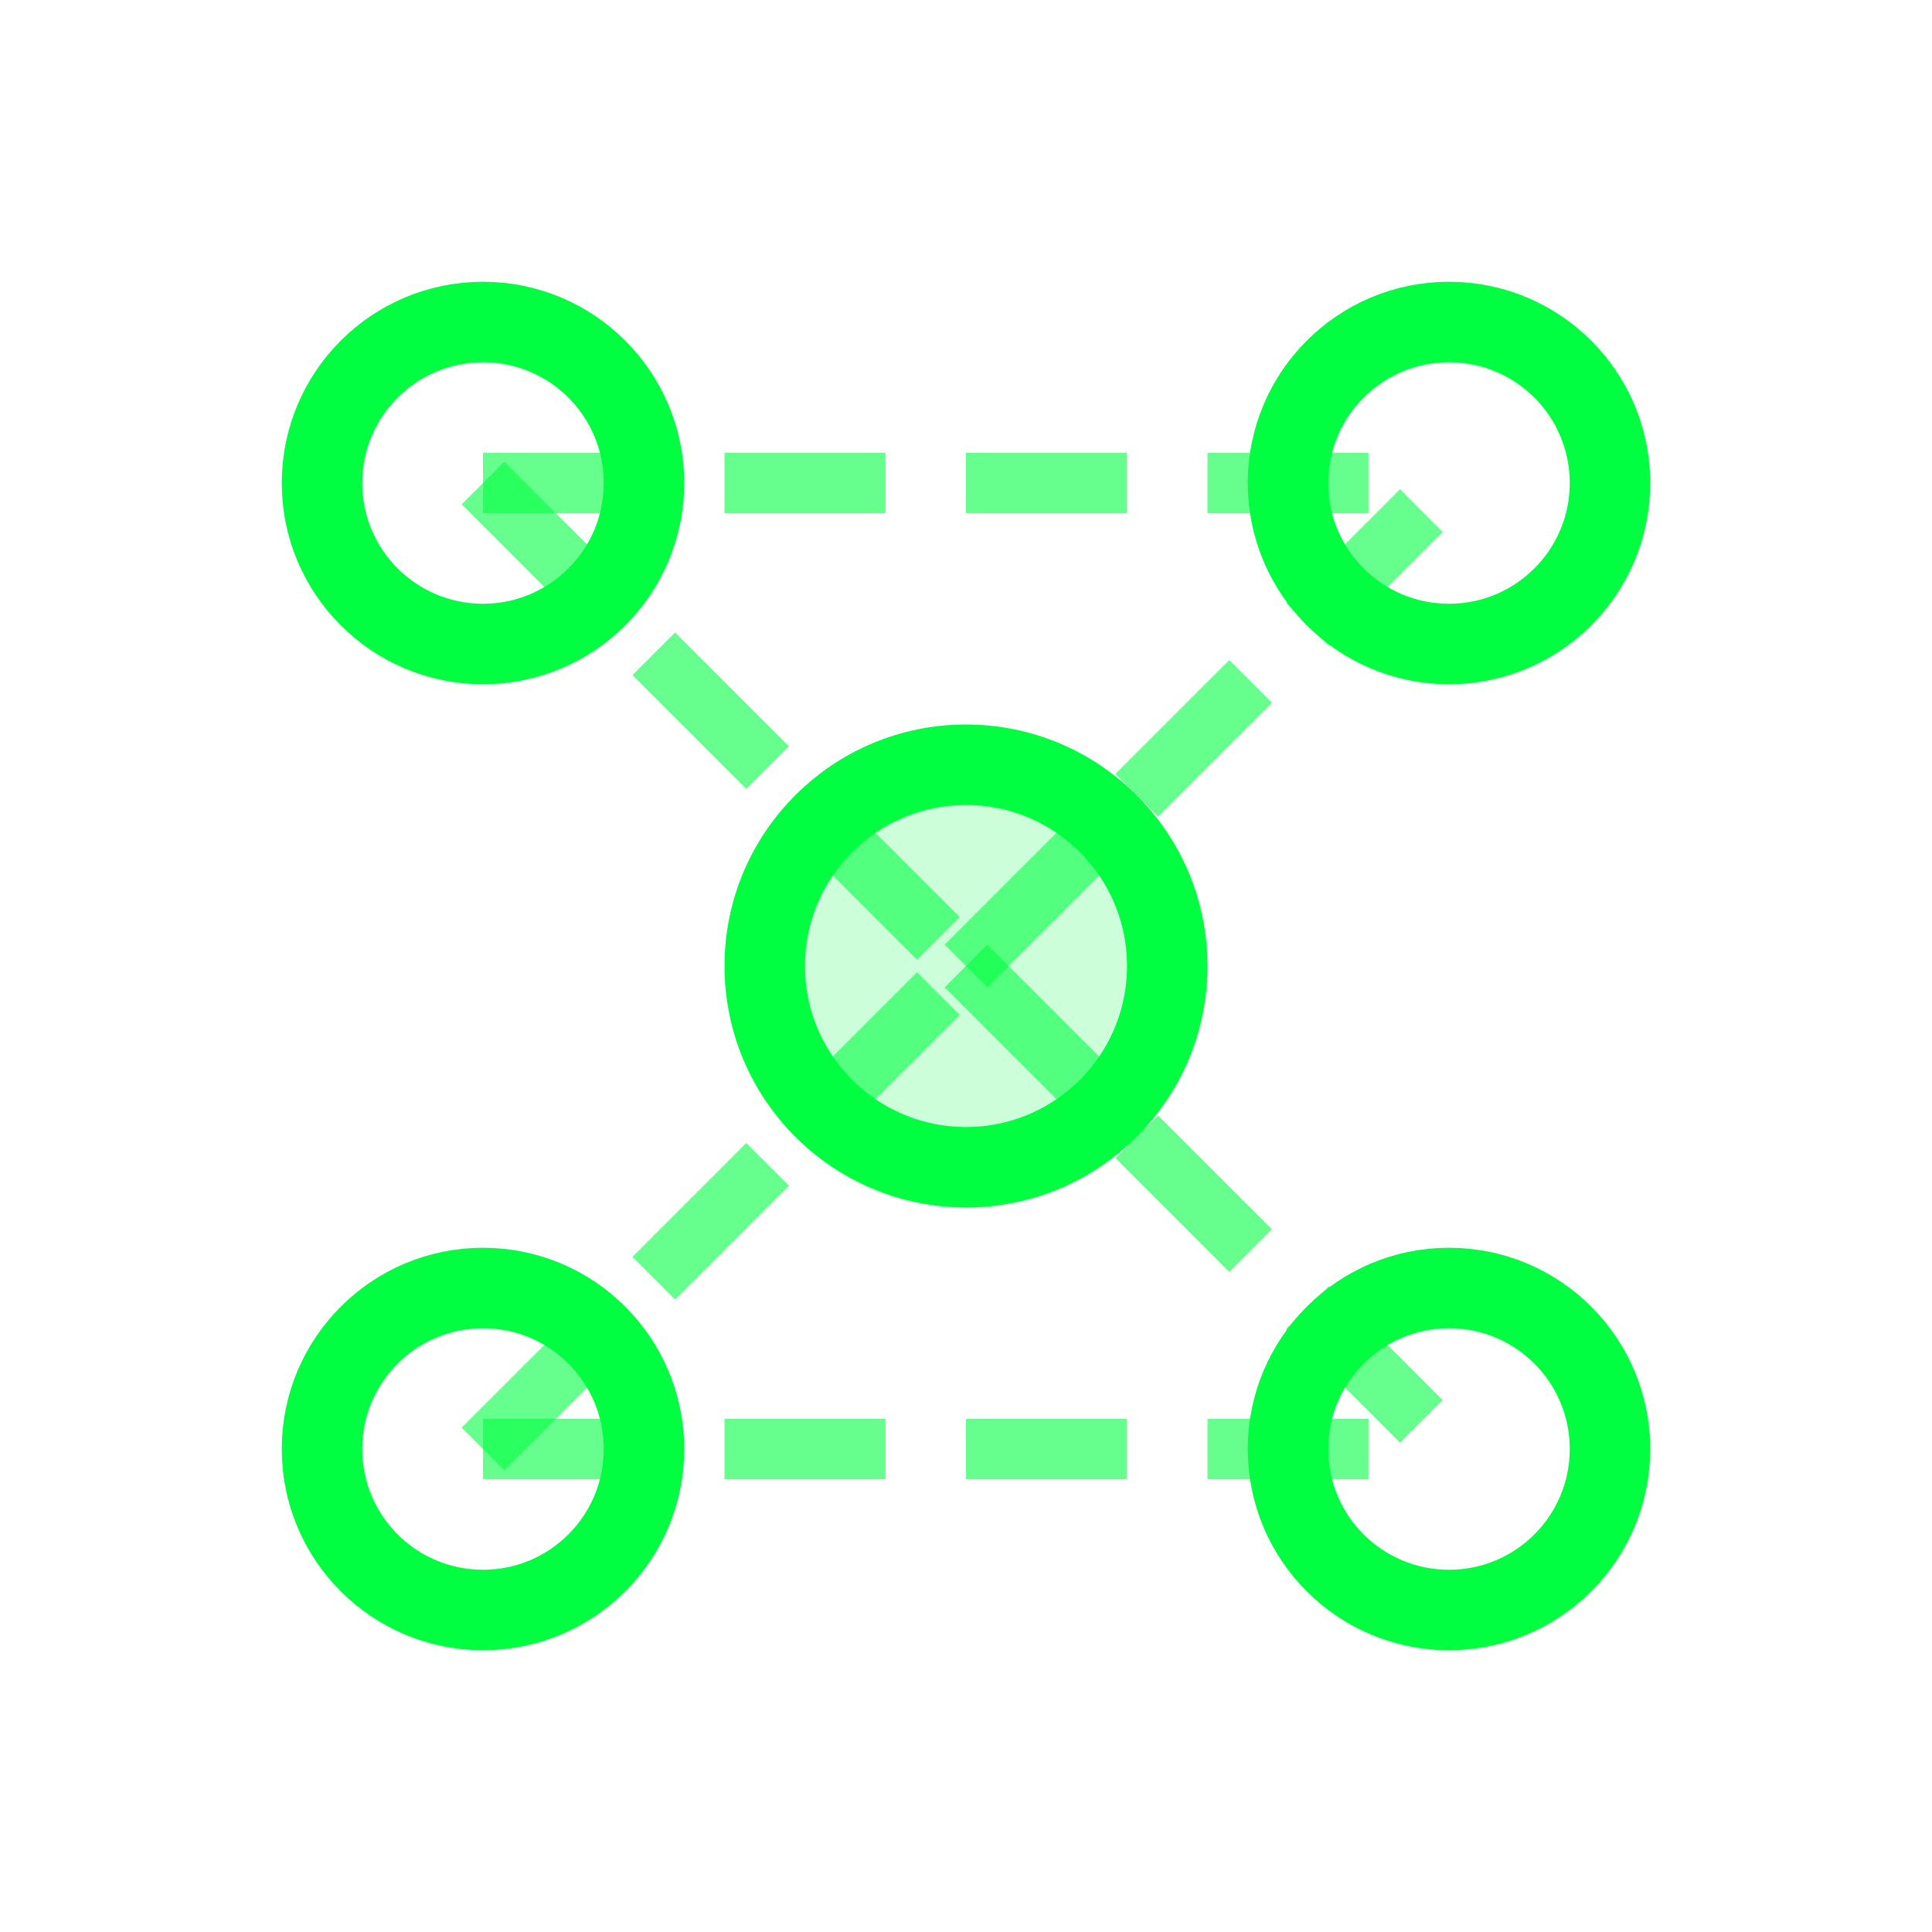
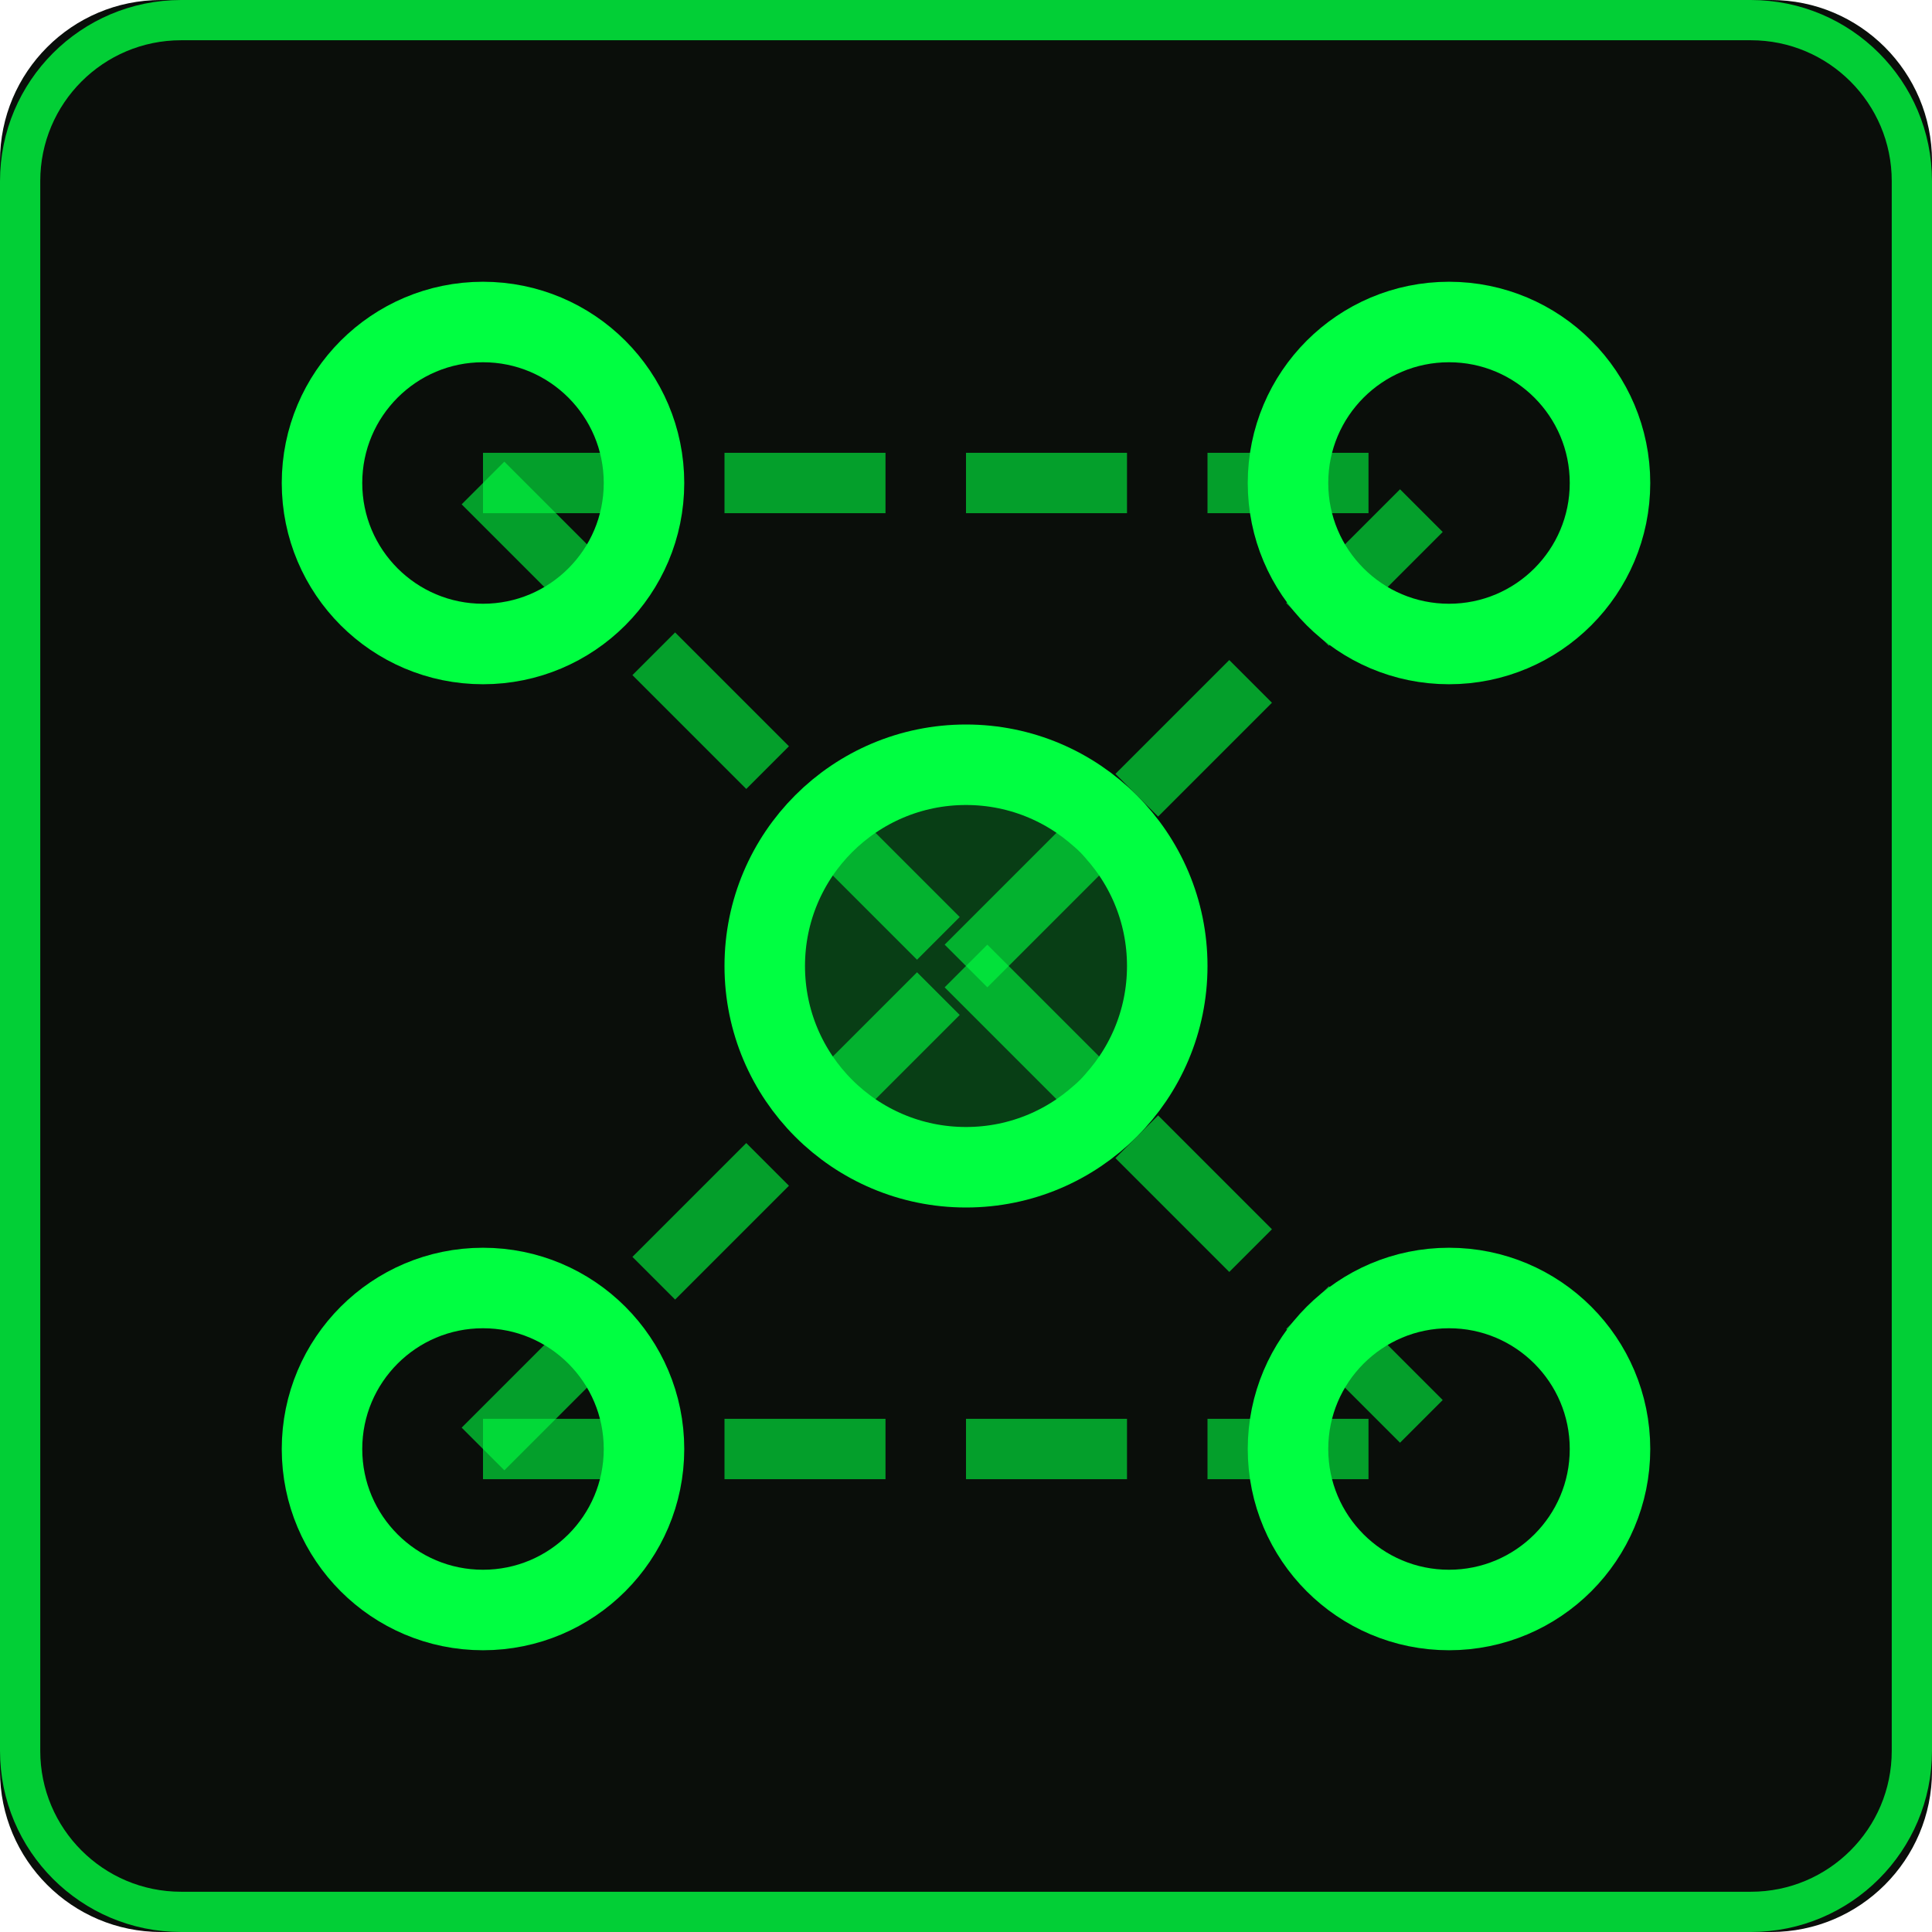
<svg xmlns="http://www.w3.org/2000/svg" viewBox="0 0 48 48">
+   <rect width="48" height="48" fill="#0a0e0a" rx="4" />
+   <rect x="0.5" y="0.5" width="47" height="47" fill="none" stroke="#00ff41" stroke-width="1" rx="4" opacity="0.8" />
  <line x1="12" y1="12" x2="24" y2="24" stroke="#00ff41" stroke-width="1.5" stroke-dasharray="4 2" opacity="0.6" />
  <line x1="12" y1="36" x2="24" y2="24" stroke="#00ff41" stroke-width="1.5" stroke-dasharray="4 2" opacity="0.6" />
  <line x1="24" y1="24" x2="36" y2="12" stroke="#00ff41" stroke-width="1.5" stroke-dasharray="4 2" opacity="0.6" />
  <line x1="24" y1="24" x2="36" y2="36" stroke="#00ff41" stroke-width="1.5" stroke-dasharray="4 2" opacity="0.6" />
  <line x1="12" y1="12" x2="36" y2="12" stroke="#00ff41" stroke-width="1.5" stroke-dasharray="4 2" opacity="0.6" />
  <line x1="12" y1="36" x2="36" y2="36" stroke="#00ff41" stroke-width="1.5" stroke-dasharray="4 2" opacity="0.6" />
  <circle cx="12" cy="12" r="4" fill="none" stroke="#00ff41" stroke-width="2" />
  <circle cx="12" cy="36" r="4" fill="none" stroke="#00ff41" stroke-width="2" />
  <circle cx="24" cy="24" r="5" fill="#00ff41" fill-opacity="0.2" stroke="#00ff41" stroke-width="2" />
  <circle cx="36" cy="12" r="4" fill="none" stroke="#00ff41" stroke-width="2" />
  <circle cx="36" cy="36" r="4" fill="none" stroke="#00ff41" stroke-width="2" />
</svg>
